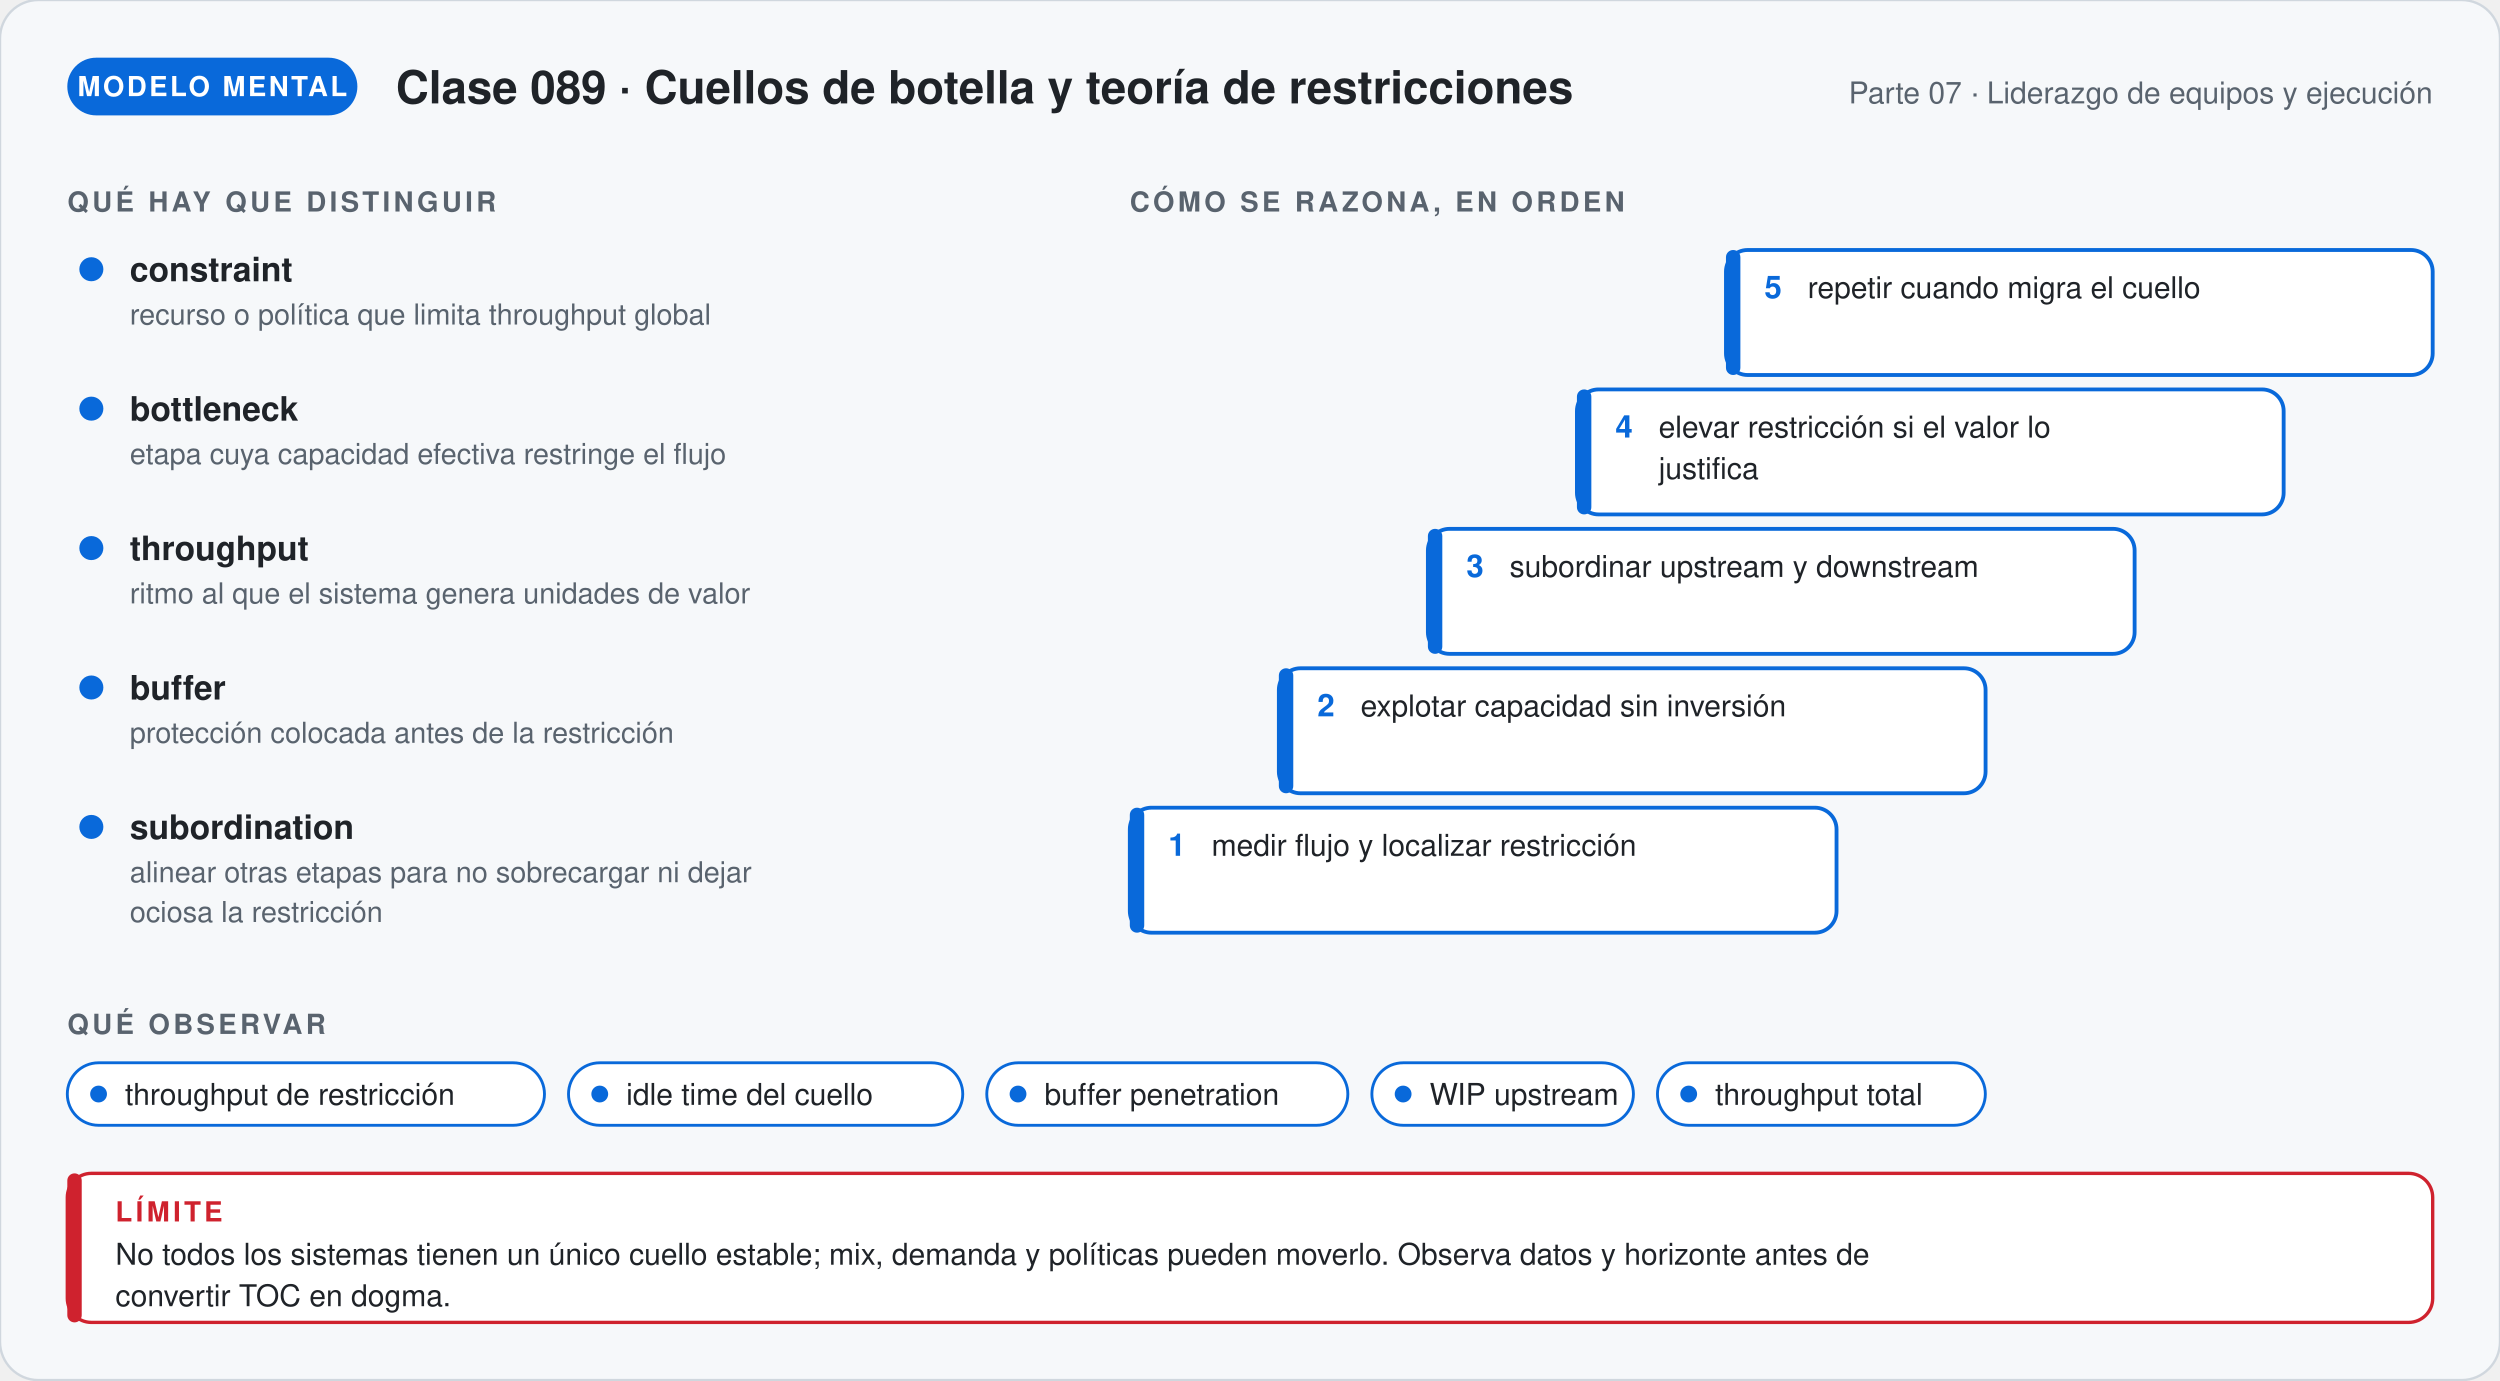
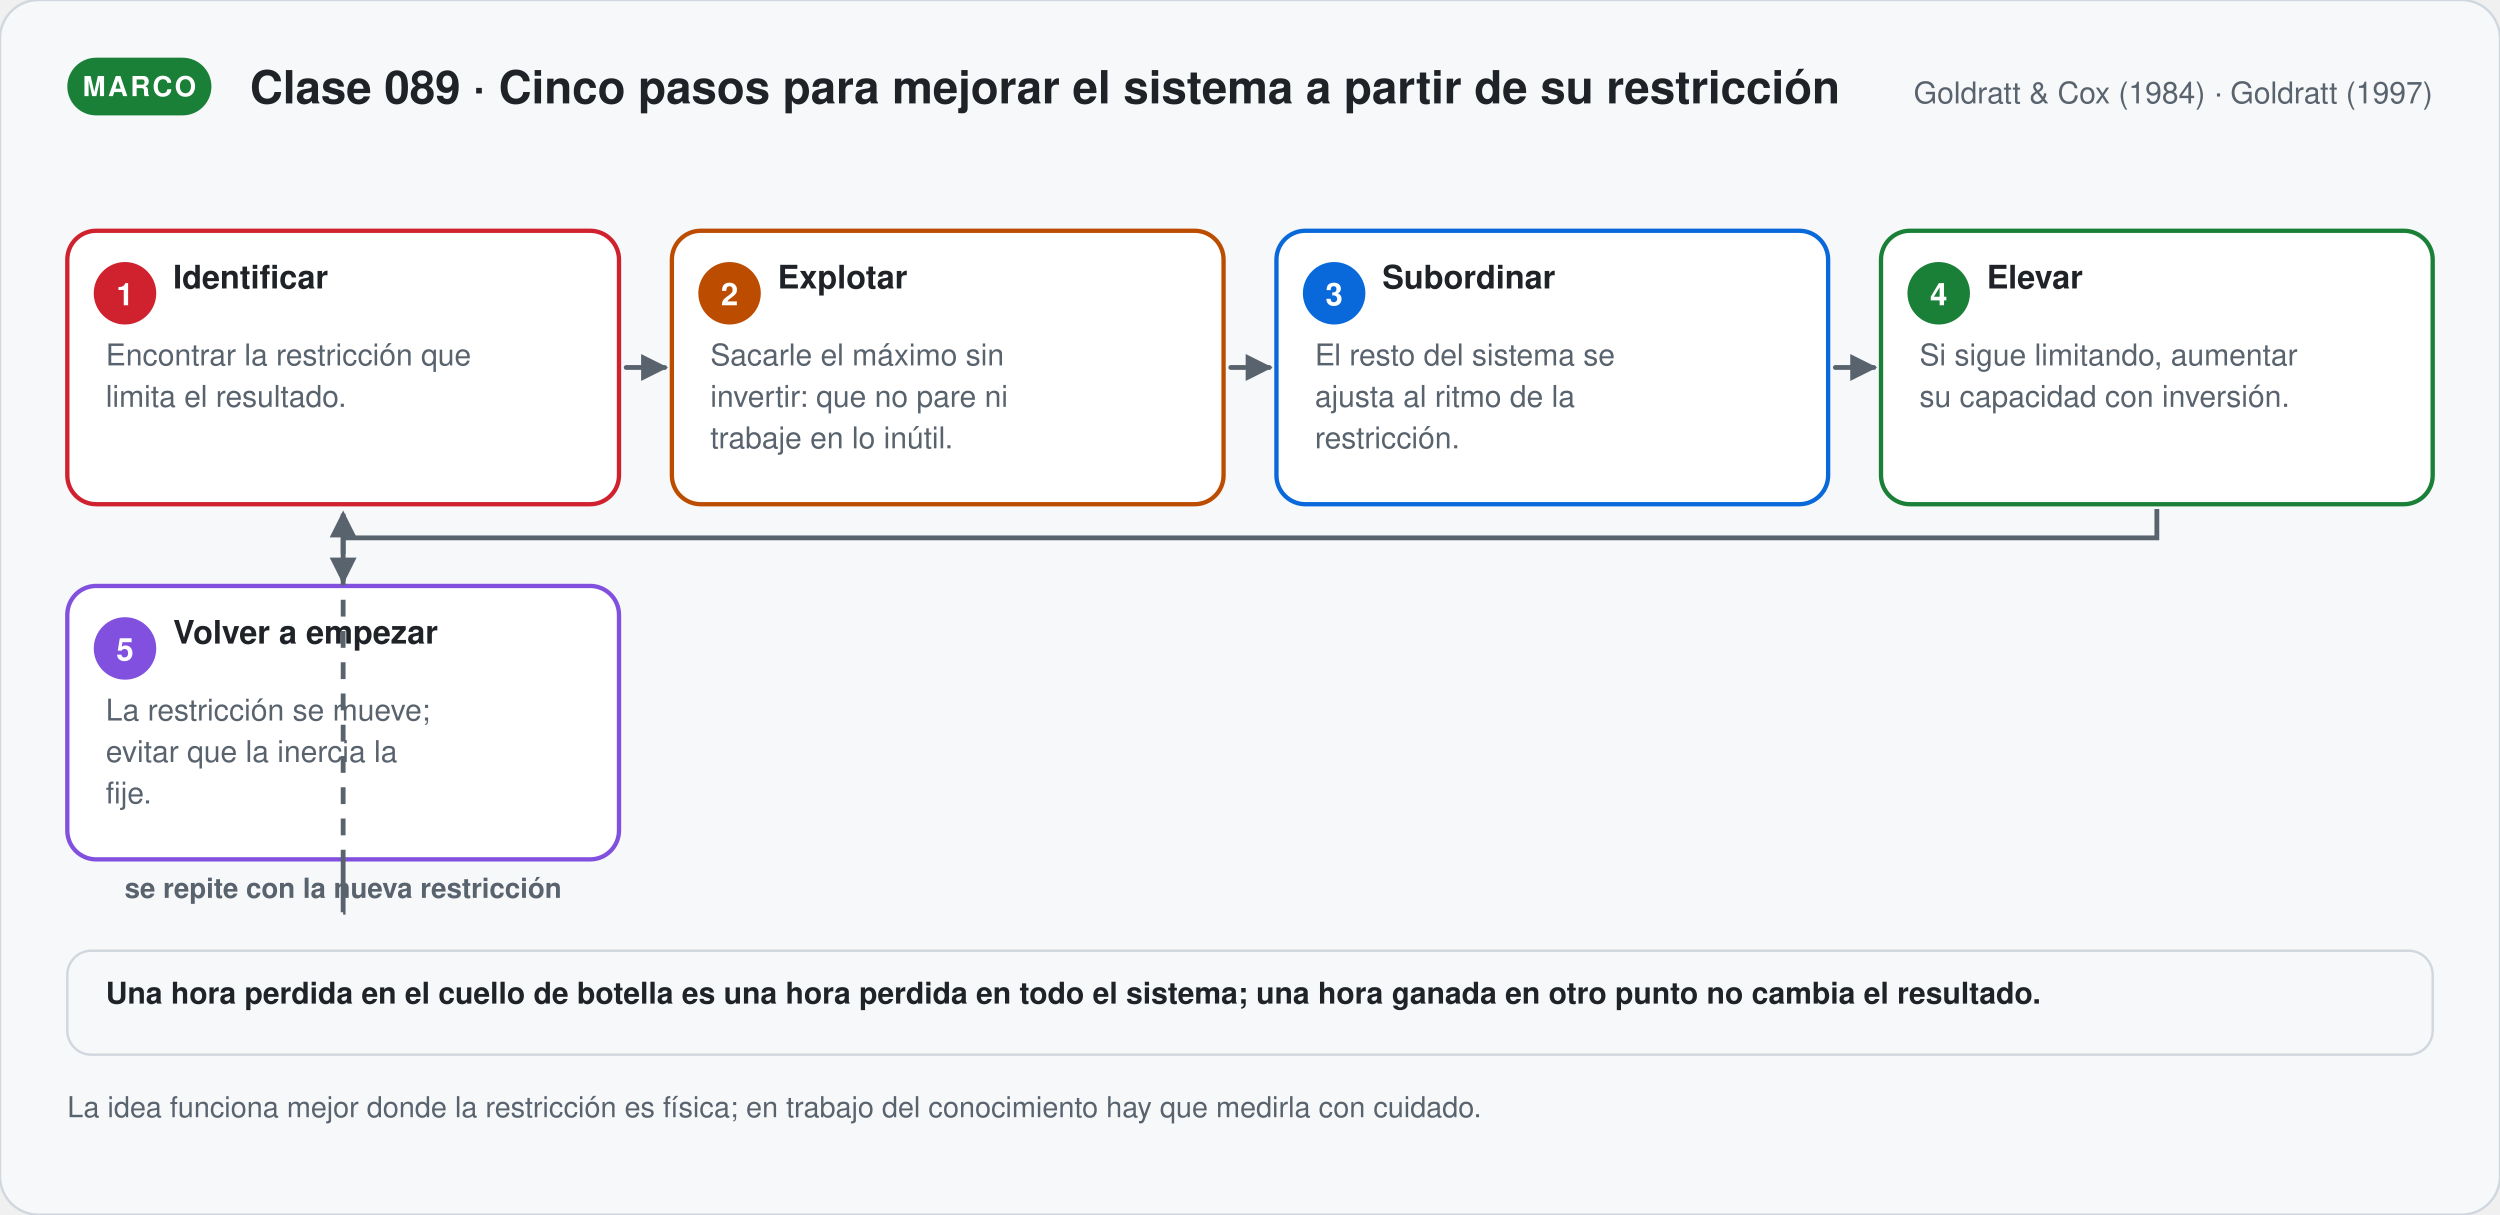
- <svg xmlns="http://www.w3.org/2000/svg" viewBox="0 0 1040 574.12" width="1040" role="img" aria-labelledby="t-g89 d-g89" font-family="'Segoe UI', 'Helvetica Neue', Helvetica, Arial, sans-serif">
+ <svg xmlns="http://www.w3.org/2000/svg" viewBox="0 0 1040 505.31" width="1040" role="img" aria-labelledby="t-s89 d-s89" font-family="'Segoe UI', 'Helvetica Neue', Helvetica, Arial, sans-serif">
  <defs>
-     <marker id="p-g89" viewBox="0 0 10 10" refX="8" refY="5" markerWidth="7" markerHeight="7" orient="auto">
+     <marker id="p-s89" viewBox="0 0 10 10" refX="8" refY="5" markerWidth="7" markerHeight="7" orient="auto">
      <path d="M1,1 L9,5 L1,9 Z" fill="#59636e" />
    </marker>
  </defs>
-   <rect width="1040" height="574.12" rx="16" fill="#f6f8fa" stroke="#d0d7de" />
-   <rect x="28" y="24" width="120.67" height="24" rx="12" fill="#0969da" />
-   <text x="88.335" y="40" font-size="11.5" font-weight="700" fill="#ffffff" text-anchor="middle" letter-spacing="1">MODELO MENTAL</text>
-   <text x="164.67" y="43" font-size="19" font-weight="700" fill="#1f2328" text-anchor="start">Clase 089 · Cuellos de botella y teoría de restricciones</text>
-   <text x="1012" y="43" font-size="12.5" font-weight="400" fill="#59636e" text-anchor="end">Parte 07 · Liderazgo de equipos y ejecución</text>
-   <text x="28" y="88" font-size="11.5" font-weight="700" fill="#59636e" text-anchor="start" letter-spacing="1.4">QUÉ HAY QUE DISTINGUIR</text>
-   <circle cx="38" cy="112" r="5" fill="#0969da" />
-   <text x="54" y="117" font-size="14" font-weight="700" fill="#1f2328" text-anchor="start">constraint</text>
-   <text x="54" y="135" font-size="12" font-weight="400" fill="#59636e" text-anchor="start">recurso o política que limita throughput global</text>
-   <circle cx="38" cy="170" r="5" fill="#0969da" />
-   <text x="54" y="175" font-size="14" font-weight="700" fill="#1f2328" text-anchor="start">bottleneck</text>
-   <text x="54" y="193" font-size="12" font-weight="400" fill="#59636e" text-anchor="start">etapa cuya capacidad efectiva restringe el flujo</text>
-   <circle cx="38" cy="228" r="5" fill="#0969da" />
-   <text x="54" y="233" font-size="14" font-weight="700" fill="#1f2328" text-anchor="start">throughput</text>
-   <text x="54" y="251" font-size="12" font-weight="400" fill="#59636e" text-anchor="start">ritmo al que el sistema genera unidades de valor</text>
-   <circle cx="38" cy="286" r="5" fill="#0969da" />
-   <text x="54" y="291" font-size="14" font-weight="700" fill="#1f2328" text-anchor="start">buffer</text>
-   <text x="54" y="309" font-size="12" font-weight="400" fill="#59636e" text-anchor="start">protección colocada antes de la restricción</text>
-   <circle cx="38" cy="344" r="5" fill="#0969da" />
-   <text x="54" y="349" font-size="14" font-weight="700" fill="#1f2328" text-anchor="start">subordination</text>
-   <text x="54" y="367" font-size="12" font-weight="400" fill="#59636e" text-anchor="start">alinear otras etapas para no sobrecargar ni dejar</text>
-   <text x="54" y="383.56" font-size="12" font-weight="400" fill="#59636e" text-anchor="start">ociosa la restricción</text>
-   <text x="470" y="88" font-size="11.5" font-weight="700" fill="#59636e" text-anchor="start" letter-spacing="1.4">CÓMO SE RAZONA, EN ORDEN</text>
-   <rect x="470" y="336" width="294" height="52" rx="9" fill="#ffffff" stroke="#0969da" stroke-width="1.6" />
-   <rect x="470" y="336" width="6" height="52" rx="3" fill="#0969da" />
-   <text x="486" y="356" font-size="13" font-weight="800" fill="#0969da" text-anchor="start">1</text>
-   <text x="504" y="356" font-size="12.5" font-weight="400" fill="#1f2328" text-anchor="start">medir flujo y localizar restricción</text>
-   <rect x="532" y="278" width="294" height="52" rx="9" fill="#ffffff" stroke="#0969da" stroke-width="1.6" />
-   <rect x="532" y="278" width="6" height="52" rx="3" fill="#0969da" />
-   <text x="548" y="298" font-size="13" font-weight="800" fill="#0969da" text-anchor="start">2</text>
-   <text x="566" y="298" font-size="12.5" font-weight="400" fill="#1f2328" text-anchor="start">explotar capacidad sin inversión</text>
-   <rect x="594" y="220" width="294" height="52" rx="9" fill="#ffffff" stroke="#0969da" stroke-width="1.6" />
-   <rect x="594" y="220" width="6" height="52" rx="3" fill="#0969da" />
-   <text x="610" y="240" font-size="13" font-weight="800" fill="#0969da" text-anchor="start">3</text>
-   <text x="628" y="240" font-size="12.5" font-weight="400" fill="#1f2328" text-anchor="start">subordinar upstream y downstream</text>
-   <rect x="656" y="162" width="294" height="52" rx="9" fill="#ffffff" stroke="#0969da" stroke-width="1.6" />
-   <rect x="656" y="162" width="6" height="52" rx="3" fill="#0969da" />
-   <text x="672" y="182" font-size="13" font-weight="800" fill="#0969da" text-anchor="start">4</text>
-   <text x="690" y="182" font-size="12.5" font-weight="400" fill="#1f2328" text-anchor="start">elevar restricción si el valor lo</text>
-   <text x="690" y="199.25" font-size="12.5" font-weight="400" fill="#1f2328" text-anchor="start">justifica</text>
-   <rect x="718" y="104" width="294" height="52" rx="9" fill="#ffffff" stroke="#0969da" stroke-width="1.6" />
-   <rect x="718" y="104" width="6" height="52" rx="3" fill="#0969da" />
-   <text x="734" y="124" font-size="13" font-weight="800" fill="#0969da" text-anchor="start">5</text>
-   <text x="752" y="124" font-size="12.5" font-weight="400" fill="#1f2328" text-anchor="start">repetir cuando migra el cuello</text>
-   <text x="28" y="430.12" font-size="11.5" font-weight="700" fill="#59636e" text-anchor="start" letter-spacing="1.4">QUÉ OBSERVAR</text>
-   <rect x="28" y="442.12" width="198.5" height="26" rx="13" fill="#ffffff" stroke="#0969da" stroke-width="1.2" />
-   <circle cx="41" cy="455.12" r="3.5" fill="#0969da" />
-   <text x="52" y="459.62" font-size="12.5" font-weight="400" fill="#1f2328" text-anchor="start">throughput de restricción</text>
-   <rect x="236.5" y="442.12" width="164" height="26" rx="13" fill="#ffffff" stroke="#0969da" stroke-width="1.2" />
-   <circle cx="249.5" cy="455.12" r="3.5" fill="#0969da" />
-   <text x="260.5" y="459.62" font-size="12.5" font-weight="400" fill="#1f2328" text-anchor="start">idle time del cuello</text>
-   <rect x="410.5" y="442.12" width="150.2" height="26" rx="13" fill="#ffffff" stroke="#0969da" stroke-width="1.2" />
-   <circle cx="423.5" cy="455.12" r="3.5" fill="#0969da" />
-   <text x="434.5" y="459.62" font-size="12.5" font-weight="400" fill="#1f2328" text-anchor="start">buffer penetration</text>
-   <rect x="570.7" y="442.12" width="108.8" height="26" rx="13" fill="#ffffff" stroke="#0969da" stroke-width="1.2" />
-   <circle cx="583.7" cy="455.12" r="3.5" fill="#0969da" />
-   <text x="594.7" y="459.62" font-size="12.5" font-weight="400" fill="#1f2328" text-anchor="start">WIP upstream</text>
-   <rect x="689.5" y="442.12" width="136.4" height="26" rx="13" fill="#ffffff" stroke="#0969da" stroke-width="1.2" />
-   <circle cx="702.5" cy="455.12" r="3.5" fill="#0969da" />
-   <text x="713.5" y="459.62" font-size="12.5" font-weight="400" fill="#1f2328" text-anchor="start">throughput total</text>
-   <rect x="28" y="488.12" width="984" height="62" rx="10" fill="#ffffff" stroke="#cf222e" stroke-width="1.4" />
-   <rect x="28" y="488.12" width="6" height="62" rx="3" fill="#cf222e" />
-   <text x="48" y="508.12" font-size="11.5" font-weight="700" fill="#cf222e" text-anchor="start" letter-spacing="1.4">LÍMITE</text>
-   <text x="48" y="526.12" font-size="12.5" font-weight="400" fill="#1f2328" text-anchor="start">No todos los sistemas tienen un único cuello estable; mix, demanda y políticas pueden moverlo. Observa datos y horizonte antes de</text>
-   <text x="48" y="543.37" font-size="12.5" font-weight="400" fill="#1f2328" text-anchor="start">convertir TOC en dogma.</text>
+   <rect width="1040" height="505.31" rx="16" fill="#f6f8fa" stroke="#d0d7de" />
+   <rect x="28" y="24" width="59.95" height="24" rx="12" fill="#1a7f37" />
+   <text x="57.975" y="40" font-size="11.5" font-weight="700" fill="#ffffff" text-anchor="middle" letter-spacing="1">MARCO</text>
+   <text x="103.95" y="43" font-size="19" font-weight="700" fill="#1f2328" text-anchor="start">Clase 089 · Cinco pasos para mejorar el sistema a partir de su restricción</text>
+   <text x="1012" y="43" font-size="12.5" font-weight="400" fill="#59636e" text-anchor="end">Goldratt &amp; Cox (1984) · Goldratt (1997)</text>
+   <rect x="28" y="96" width="229.5" height="113.75" rx="12" fill="#ffffff" stroke="#cf222e" stroke-width="1.8" />
+   <circle cx="52.0" cy="122.0" r="13" fill="#cf222e" />
+   <text x="52" y="127" font-size="13" font-weight="700" fill="#ffffff" text-anchor="middle">1</text>
+   <text x="72" y="120" font-size="13.5" font-weight="700" fill="#1f2328" text-anchor="start">Identificar</text>
+   <text x="44" y="152" font-size="12.5" font-weight="400" fill="#59636e" text-anchor="start">Encontrar la restricción que</text>
+   <text x="44" y="169.25" font-size="12.5" font-weight="400" fill="#59636e" text-anchor="start">limita el resultado.</text>
+   <path d="M260.5,152.875 L276.5,152.875" stroke="#59636e" stroke-width="2" fill="none" stroke-linecap="round" marker-end="url(#p-s89)" />
+   <rect x="279.5" y="96" width="229.5" height="113.75" rx="12" fill="#ffffff" stroke="#bc4c00" stroke-width="1.8" />
+   <circle cx="303.5" cy="122.0" r="13" fill="#bc4c00" />
+   <text x="303.5" y="127" font-size="13" font-weight="700" fill="#ffffff" text-anchor="middle">2</text>
+   <text x="323.5" y="120" font-size="13.5" font-weight="700" fill="#1f2328" text-anchor="start">Explotar</text>
+   <text x="295.5" y="152" font-size="12.5" font-weight="400" fill="#59636e" text-anchor="start">Sacarle el máximo sin</text>
+   <text x="295.5" y="169.25" font-size="12.5" font-weight="400" fill="#59636e" text-anchor="start">invertir: que no pare ni</text>
+   <text x="295.5" y="186.5" font-size="12.5" font-weight="400" fill="#59636e" text-anchor="start">trabaje en lo inútil.</text>
+   <path d="M512,152.875 L528,152.875" stroke="#59636e" stroke-width="2" fill="none" stroke-linecap="round" marker-end="url(#p-s89)" />
+   <rect x="531" y="96" width="229.5" height="113.75" rx="12" fill="#ffffff" stroke="#0969da" stroke-width="1.8" />
+   <circle cx="555.0" cy="122.0" r="13" fill="#0969da" />
+   <text x="555" y="127" font-size="13" font-weight="700" fill="#ffffff" text-anchor="middle">3</text>
+   <text x="575" y="120" font-size="13.5" font-weight="700" fill="#1f2328" text-anchor="start">Subordinar</text>
+   <text x="547" y="152" font-size="12.5" font-weight="400" fill="#59636e" text-anchor="start">El resto del sistema se</text>
+   <text x="547" y="169.25" font-size="12.5" font-weight="400" fill="#59636e" text-anchor="start">ajusta al ritmo de la</text>
+   <text x="547" y="186.5" font-size="12.5" font-weight="400" fill="#59636e" text-anchor="start">restricción.</text>
+   <path d="M763.5,152.875 L779.5,152.875" stroke="#59636e" stroke-width="2" fill="none" stroke-linecap="round" marker-end="url(#p-s89)" />
+   <rect x="782.5" y="96" width="229.5" height="113.75" rx="12" fill="#ffffff" stroke="#1a7f37" stroke-width="1.8" />
+   <circle cx="806.5" cy="122.0" r="13" fill="#1a7f37" />
+   <text x="806.5" y="127" font-size="13" font-weight="700" fill="#ffffff" text-anchor="middle">4</text>
+   <text x="826.5" y="120" font-size="13.5" font-weight="700" fill="#1f2328" text-anchor="start">Elevar</text>
+   <text x="798.5" y="152" font-size="12.5" font-weight="400" fill="#59636e" text-anchor="start">Si sigue limitando, aumentar</text>
+   <text x="798.5" y="169.25" font-size="12.5" font-weight="400" fill="#59636e" text-anchor="start">su capacidad con inversión.</text>
+   <path d="M897.25,211.75 V223.75 H142.75 V241.75" stroke="#59636e" stroke-width="2" fill="none" marker-end="url(#p-s89)" />
+   <rect x="28" y="243.75" width="229.5" height="113.75" rx="12" fill="#ffffff" stroke="#8250df" stroke-width="1.8" />
+   <circle cx="52.0" cy="269.75" r="13" fill="#8250df" />
+   <text x="52" y="274.75" font-size="13" font-weight="700" fill="#ffffff" text-anchor="middle">5</text>
+   <text x="72" y="267.75" font-size="13.5" font-weight="700" fill="#1f2328" text-anchor="start">Volver a empezar</text>
+   <text x="44" y="299.75" font-size="12.5" font-weight="400" fill="#59636e" text-anchor="start">La restricción se mueve;</text>
+   <text x="44" y="317" font-size="12.5" font-weight="400" fill="#59636e" text-anchor="start">evitar que la inercia la</text>
+   <text x="44" y="334.25" font-size="12.5" font-weight="400" fill="#59636e" text-anchor="start">fije.</text>
+   <path d="M142.75,359.5 V379.5 H142.75 V213.75" stroke="#59636e" stroke-width="2" fill="none" stroke-dasharray="7 6" marker-end="url(#p-s89)" />
+   <text x="142.75" y="373.5" font-size="11.5" font-weight="600" fill="#59636e" text-anchor="middle">se repite con la nueva restricción</text>
+   <rect x="28" y="395.5" width="984" height="43.25" rx="10" fill="#f6f8fa" stroke="#d0d7de" stroke-width="1" />
+   <text x="44" y="417.5" font-size="12.5" font-weight="600" fill="#1f2328" text-anchor="start">Una hora perdida en el cuello de botella es una hora perdida en todo el sistema; una hora ganada en otro punto no cambia el resultado.</text>
+   <text x="28" y="464.75" font-size="12" font-weight="400" fill="#59636e" text-anchor="start">La idea funciona mejor donde la restricción es física; en trabajo del conocimiento hay que medirla con cuidado.</text>
</svg>
